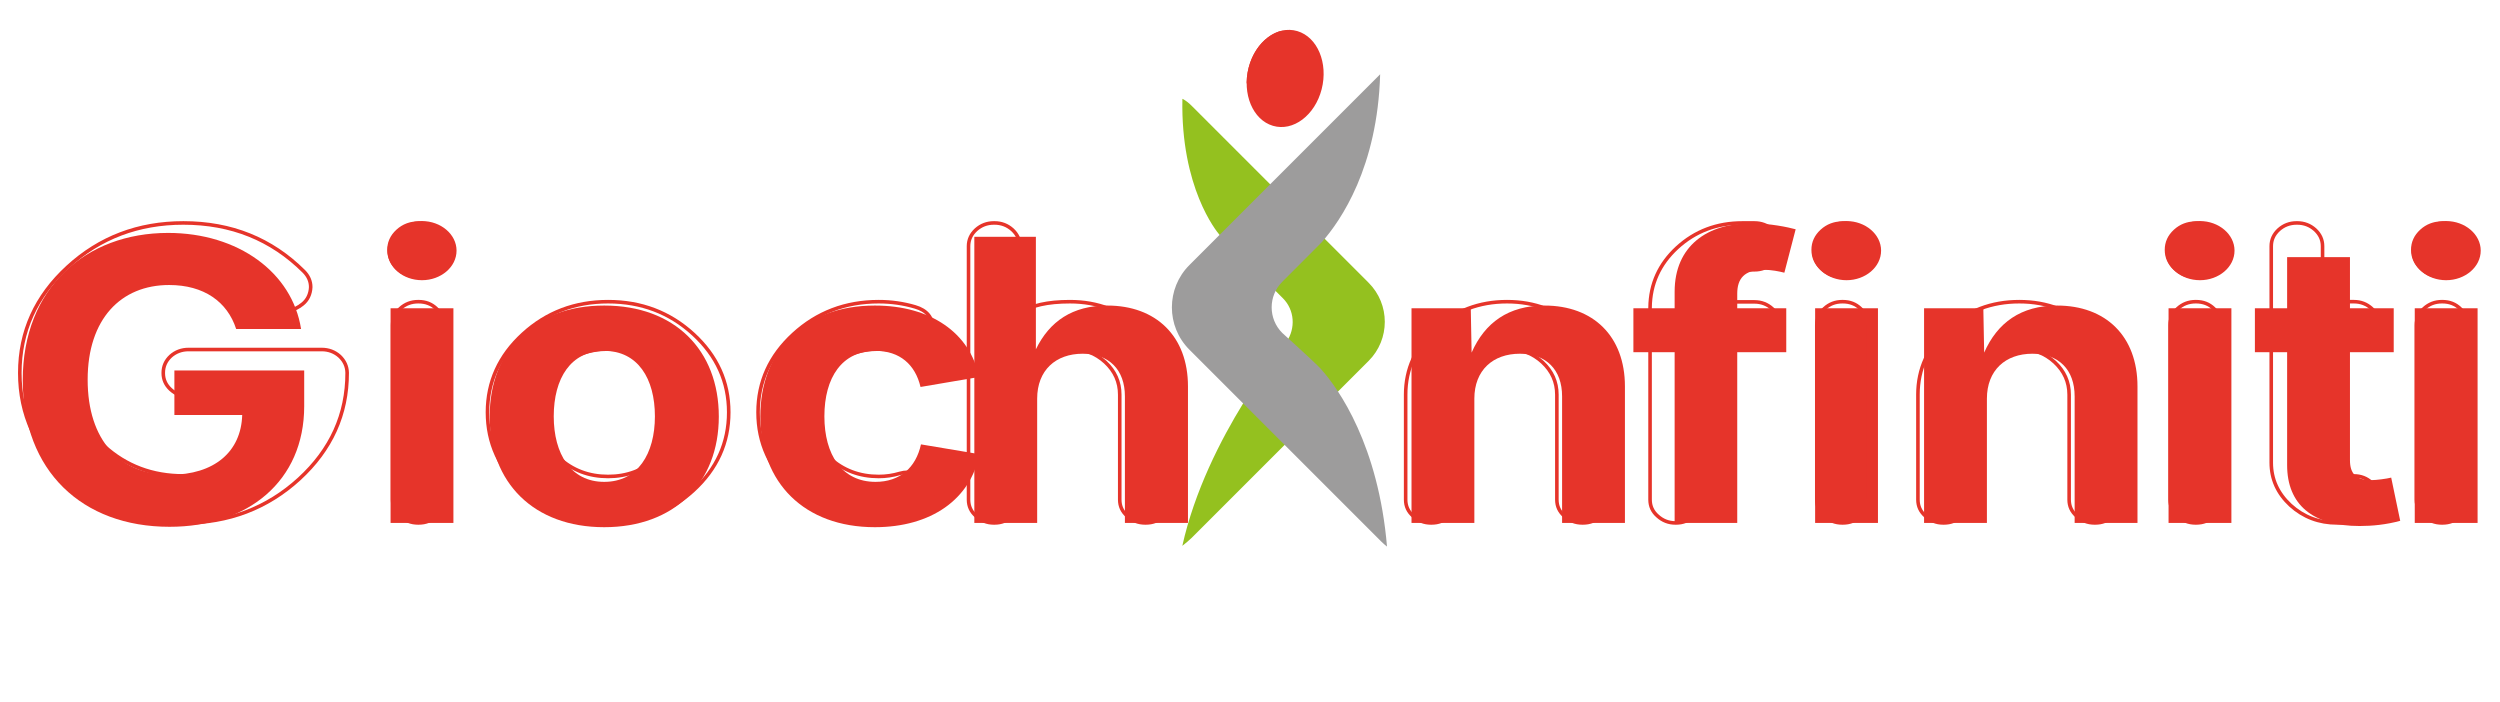
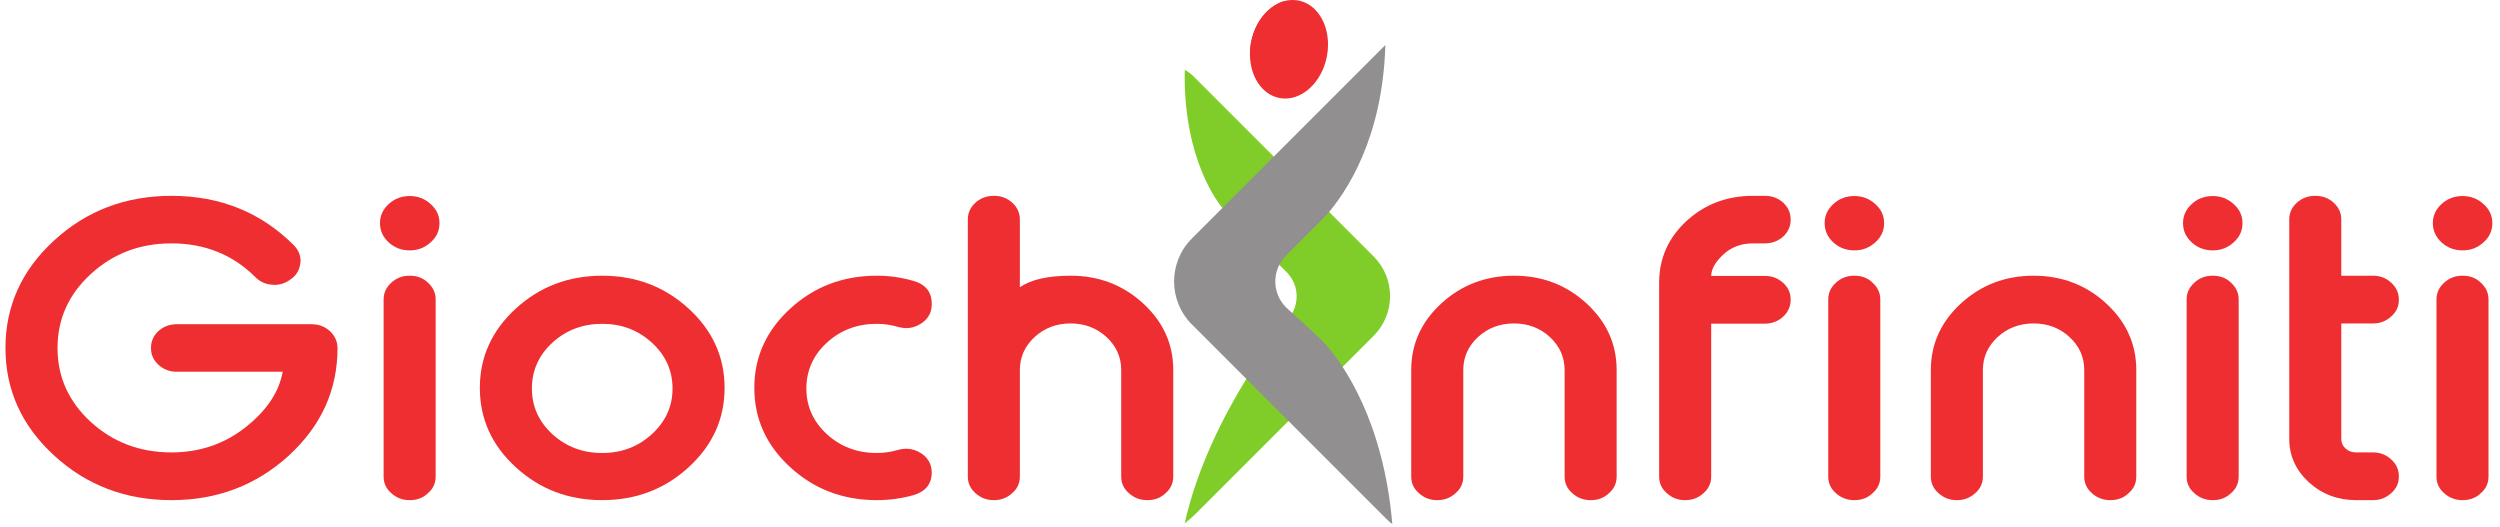
- <svg xmlns="http://www.w3.org/2000/svg" xmlns:xlink="http://www.w3.org/1999/xlink" width="698.1" height="195.87" viewBox="80.5 220.98 698.1 195.87">
+ <svg xmlns="http://www.w3.org/2000/svg" width="686.4" height="144.45" viewBox="0 0 686.4 144.45">
  <defs>
-     <g>
-       <g id="glyph-0-0">
-         <path d="M 46.484 1.078 C 68.359 1.078 84.094 -11.641 84.094 -32.609 L 84.094 -42.578 L 47.844 -42.578 L 47.844 -30.141 L 66.781 -30.141 C 66.484 -19.891 59 -13.453 46.609 -13.453 C 32.625 -13.453 23.625 -23.062 23.625 -40 C 23.625 -56.953 32.922 -66.438 46.375 -66.438 C 56.078 -66.438 62.625 -61.781 65.094 -54.156 L 83.219 -54.156 C 80.766 -69.922 65.672 -80.984 46.078 -80.984 C 23.156 -80.984 5.5 -65.75 5.5 -39.844 C 5.5 -14.594 22.047 1.078 46.484 1.078 Z M 46.484 1.078 " />
-       </g>
-       <g id="glyph-0-1">
-         <path d="M 7.484 0 L 25.031 0 L 25.031 -59.953 L 7.484 -59.953 Z M 16.25 -67.781 C 21.516 -67.781 25.906 -71.438 25.906 -76.047 C 25.906 -80.594 21.516 -84.297 16.25 -84.297 C 10.938 -84.297 6.609 -80.594 6.609 -76.047 C 6.609 -71.438 10.938 -67.781 16.25 -67.781 Z M 16.25 -67.781 " />
-       </g>
-       <g id="glyph-0-2">
-         <path d="M 36.719 1.188 C 56.375 1.188 68.719 -11.266 68.719 -29.703 C 68.719 -48.266 56.375 -60.703 36.719 -60.703 C 17.016 -60.703 4.734 -48.266 4.734 -29.703 C 4.734 -11.266 17.016 1.188 36.719 1.188 Z M 36.719 -11.469 C 27.375 -11.469 22.625 -19.312 22.625 -29.766 C 22.625 -40.375 27.375 -48.047 36.719 -48.047 C 46.078 -48.047 50.875 -40.328 50.875 -29.766 C 50.875 -19.312 46.078 -11.469 36.719 -11.469 Z M 36.719 -11.469 " />
-       </g>
-       <g id="glyph-0-3">
-         <path d="M 36.719 1.188 C 52.391 1.188 63.453 -6.594 65.906 -19.203 L 49.594 -21.938 C 48.188 -15.438 43.688 -11.469 36.906 -11.469 C 27.547 -11.469 22.625 -19.031 22.625 -29.766 C 22.625 -40.594 27.547 -48.047 36.906 -48.047 C 43.688 -48.047 48.016 -44.188 49.469 -37.969 L 65.797 -40.75 C 63.328 -53.094 52.219 -60.703 36.719 -60.703 C 17.016 -60.703 4.734 -48.266 4.734 -29.703 C 4.734 -11.266 17.016 1.188 36.719 1.188 Z M 36.719 1.188 " />
-       </g>
-       <g id="glyph-0-4">
-         <path d="M 25.031 -34.703 C 25.031 -42.641 30.234 -47.25 37.719 -47.25 C 45.094 -47.25 49.531 -42.797 49.531 -35.344 L 49.531 0 L 67.141 0 L 67.141 -38.125 C 67.141 -52.172 58.188 -60.703 44.625 -60.703 C 34.906 -60.703 28.484 -56.312 24.672 -48.484 L 24.672 -79.906 L 7.484 -79.906 L 7.484 0 L 25.031 0 Z M 25.031 -34.703 " />
-       </g>
-       <g id="glyph-0-5">
-         <path d="M 25.031 -34.703 C 25.031 -42.641 30.234 -47.25 37.719 -47.25 C 45.094 -47.25 49.531 -42.797 49.531 -35.344 L 49.531 0 L 67.078 0 L 67.078 -38.125 C 67.078 -52.172 58.188 -60.703 44.625 -60.703 C 34.562 -60.703 27.953 -55.938 24.266 -47.562 L 24.031 -59.953 L 7.484 -59.953 L 7.484 0 L 25.031 0 Z M 25.031 -34.703 " />
-       </g>
-       <g id="glyph-0-6">
-         <path d="M 43.859 -59.953 L 30.172 -59.953 L 30.172 -64.031 C 30.172 -68.219 32.156 -70.688 37.484 -70.688 C 39.766 -70.688 41.875 -70.25 43.328 -69.875 L 46.484 -82 C 44.328 -82.578 39.422 -83.656 33.922 -83.656 C 21.812 -83.656 12.688 -77.328 12.688 -64.562 L 12.688 -59.953 L 1.172 -59.953 L 1.172 -47.672 L 12.688 -47.672 L 12.688 0 L 30.172 0 L 30.172 -47.672 L 43.859 -47.672 Z M 43.859 -59.953 " />
-       </g>
-       <g id="glyph-0-7">
-         <path d="M 39.938 -59.953 L 27.719 -59.953 L 27.719 -74.219 L 10.172 -74.219 L 10.172 -59.953 L 1.172 -59.953 L 1.172 -47.672 L 10.172 -47.672 L 10.172 -16.141 C 10.172 -5.141 17.312 0.859 30.406 0.859 C 33.922 0.859 37.844 0.484 41.75 -0.594 L 39.234 -12.656 C 37.953 -12.328 35.031 -11.953 33.688 -11.953 C 29.422 -11.953 27.719 -13.734 27.719 -17.531 L 27.719 -47.672 L 39.938 -47.672 Z M 39.938 -59.953 " />
-       </g>
-       <g id="glyph-1-0">
- </g>
-     </g>
    <clipPath id="clip-0">
-       <path clip-rule="nonzero" d="M 428 229 L 449 229 L 449 252 L 428 252 Z M 428 229 " />
+       <path clip-rule="nonzero" d="M 343 0 L 364 0 L 364 23 L 343 23 Z M 343 0 " />
    </clipPath>
    <clipPath id="clip-1">
-       <path clip-rule="nonzero" d="M 429.168 239.879 C 427.293 247.184 430.332 254.453 435.961 256.113 C 441.594 257.777 447.68 253.203 449.562 245.902 C 451.434 238.594 448.395 231.328 442.766 229.66 C 441.988 229.43 441.195 229.32 440.41 229.32 C 435.527 229.32 430.793 233.59 429.168 239.879 " />
+       <path clip-rule="nonzero" d="M 364.074 16.535 C 365.941 9.246 362.91 2 357.297 0.336 C 351.68 -1.32 345.613 3.242 343.734 10.523 C 341.867 17.812 344.898 25.066 350.512 26.719 C 356.125 28.379 362.199 23.816 364.074 16.535 Z M 364.074 16.535 " />
+     </clipPath>
+     <clipPath id="clip-2">
+       <path clip-rule="nonzero" d="M 325 19 L 382 19 L 382 143.902 L 325 143.902 Z M 325 19 " />
+     </clipPath>
+     <clipPath id="clip-3">
+       <path clip-rule="nonzero" d="M 322 12 L 383 12 L 383 143.902 L 322 143.902 Z M 322 12 " />
+     </clipPath>
+     <clipPath id="clip-4">
+       <path clip-rule="nonzero" d="M 1.004 53 L 93 53 L 93 138 L 1.004 138 Z M 1.004 53 " />
+     </clipPath>
+     <clipPath id="clip-5">
+       <path clip-rule="nonzero" d="M 1.004 39 L 107 39 L 107 143.902 L 1.004 143.902 Z M 1.004 39 " />
+     </clipPath>
+     <clipPath id="clip-6">
+       <path clip-rule="nonzero" d="M 90 39 L 135 39 L 135 143.902 L 90 143.902 Z M 90 39 " />
+     </clipPath>
+     <clipPath id="clip-7">
+       <path clip-rule="nonzero" d="M 117 61 L 214 61 L 214 143.902 L 117 143.902 Z M 117 61 " />
+     </clipPath>
+     <clipPath id="clip-8">
+       <path clip-rule="nonzero" d="M 193 61 L 270 61 L 270 143.902 L 193 143.902 Z M 193 61 " />
+     </clipPath>
+     <clipPath id="clip-9">
+       <path clip-rule="nonzero" d="M 251 39 L 337 39 L 337 143.902 L 251 143.902 Z M 251 39 " />
+     </clipPath>
+     <clipPath id="clip-10">
+       <path clip-rule="nonzero" d="M 373 61 L 458 61 L 458 143.902 L 373 143.902 Z M 373 61 " />
+     </clipPath>
+     <clipPath id="clip-11">
+       <path clip-rule="nonzero" d="M 441 39 L 506 39 L 506 143.902 L 441 143.902 Z M 441 39 " />
+     </clipPath>
+     <clipPath id="clip-12">
+       <path clip-rule="nonzero" d="M 486 39 L 532 39 L 532 143.902 L 486 143.902 Z M 486 39 " />
+     </clipPath>
+     <clipPath id="clip-13">
+       <path clip-rule="nonzero" d="M 516 61 L 601 61 L 601 143.902 L 516 143.902 Z M 516 61 " />
+     </clipPath>
+     <clipPath id="clip-14">
+       <path clip-rule="nonzero" d="M 585 39 L 630 39 L 630 143.902 L 585 143.902 Z M 585 39 " />
+     </clipPath>
+     <clipPath id="clip-15">
+       <path clip-rule="nonzero" d="M 614 39 L 673 39 L 673 143.902 L 614 143.902 Z M 614 39 " />
+     </clipPath>
+     <clipPath id="clip-16">
+       <path clip-rule="nonzero" d="M 667 53 L 684.801 53 L 684.801 138 L 667 138 Z M 667 53 " />
+     </clipPath>
+     <clipPath id="clip-17">
+       <path clip-rule="nonzero" d="M 653 39 L 684.801 39 L 684.801 143.902 L 653 143.902 Z M 653 39 " />
    </clipPath>
  </defs>
-   <path fill-rule="nonzero" fill="rgb(90.196%, 20.392%, 16.47%)" fill-opacity="1" d="M 449.559 245.902 C 451.434 238.594 448.395 231.328 442.766 229.664 C 437.137 227.996 431.055 232.574 429.168 239.879 C 427.297 247.184 430.332 254.453 435.961 256.113 C 441.594 257.777 447.68 253.203 449.559 245.902 " />
+   <path fill-rule="nonzero" fill="rgb(93.59%, 17.928%, 19.734%)" fill-opacity="1" d="M 364.074 16.535 C 365.941 9.246 362.91 2 357.297 0.336 C 351.68 -1.32 345.613 3.242 343.734 10.523 C 341.867 17.812 344.898 25.066 350.512 26.719 C 356.125 28.379 362.199 23.816 364.074 16.535 " />
  <g clip-path="url(#clip-0)">
    <g clip-path="url(#clip-1)">
-       <path fill-rule="nonzero" fill="rgb(90.196%, 20.392%, 16.47%)" fill-opacity="1" d="M 430.113 235.246 C 433.289 229.938 439.633 227.973 444.281 230.859 C 448.93 233.754 450.121 240.402 446.949 245.707 C 443.773 251.016 437.43 252.984 432.781 250.098 C 428.133 247.207 426.938 240.559 430.113 235.246 " />
+       <path fill-rule="nonzero" fill="rgb(93.59%, 17.928%, 19.734%)" fill-opacity="1" d="M 344.68 5.906 C 347.844 0.613 354.172 -1.348 358.809 1.531 C 363.441 4.418 364.633 11.047 361.469 16.34 C 358.301 21.637 351.973 23.598 347.34 20.719 C 342.699 17.836 341.508 11.203 344.68 5.906 " />
    </g>
  </g>
-   <path fill-rule="nonzero" fill="rgb(58.04%, 75.687%, 12.157%)" fill-opacity="1" d="M 413.234 371.199 C 412.719 371.715 411.215 372.977 410.652 373.402 C 417.473 342.777 439.711 316.477 439.711 316.477 C 442.344 312.672 442.02 307.543 438.738 304.262 L 421.066 286.59 C 420.148 285.523 410.168 273.305 410.672 248.566 C 411.578 249.012 412.441 249.703 413.234 250.496 L 462.668 299.93 C 468.699 305.961 468.699 315.734 462.668 321.766 Z M 413.234 371.199 " />
-   <path fill-rule="nonzero" fill="rgb(61.569%, 61.177%, 61.177%)" fill-opacity="1" d="M 412.637 294.984 L 465.895 241.723 C 465.16 267.633 454.957 282.531 449.582 288.625 L 438.555 299.672 C 434.613 303.613 434.613 310.004 438.555 313.945 C 438.555 313.945 447.707 322.203 449.25 323.906 C 454.434 329.625 465.422 345.461 467.809 373.605 C 467.238 373.168 466.691 372.688 466.172 372.168 L 412.637 318.633 C 406.105 312.102 406.105 301.512 412.637 294.984 " />
-   <g fill="rgb(90.196%, 20.392%, 16.47%)" fill-opacity="1">
-     <use xlink:href="#glyph-0-0" x="81.352" y="367.005" />
-     <use xlink:href="#glyph-0-1" x="182.08" y="367.005" />
-     <use xlink:href="#glyph-0-2" x="212.502" y="367.005" />
-     <use xlink:href="#glyph-0-3" x="288.077" y="367.005" />
-     <use xlink:href="#glyph-0-4" x="345.088" y="367.005" />
+   <g clip-path="url(#clip-2)">
+     <path fill-rule="nonzero" fill="rgb(50%, 79.999%, 15.685%)" fill-opacity="1" d="M 327.844 141.504 C 327.328 142.016 325.828 143.273 325.266 143.699 C 332.07 113.152 354.25 86.926 354.25 86.926 C 356.875 83.129 356.555 78.016 353.277 74.738 L 335.656 57.117 C 334.738 56.051 324.785 43.867 325.285 19.191 C 326.191 19.637 327.051 20.324 327.844 21.117 L 377.148 70.418 C 383.16 76.434 383.16 86.184 377.148 92.199 L 327.844 141.504 " />
  </g>
-   <path fill="none" stroke-width="1" stroke-linecap="butt" stroke-linejoin="miter" stroke="rgb(90.196%, 20.392%, 16.47%)" stroke-opacity="1" stroke-miterlimit="10" d="M 0.002 0.001 C -12.607 0.001 -23.381 -4.097 -32.321 -12.294 C -41.257 -20.491 -45.727 -30.37 -45.727 -41.934 C -45.727 -53.495 -41.257 -63.373 -32.321 -71.57 C -23.381 -79.767 -12.607 -83.866 0.002 -83.866 C 12.606 -83.866 23.4 -79.767 32.379 -71.57 C 41.315 -63.373 45.785 -53.495 45.785 -41.934 L 45.785 -41.88 C 45.746 -40.088 45.042 -38.551 43.677 -37.261 C 42.273 -36.009 40.596 -35.384 38.644 -35.384 L 1.464 -35.384 C -0.487 -35.384 -2.169 -36.009 -3.573 -37.261 C -4.938 -38.551 -5.622 -40.088 -5.622 -41.88 L -5.622 -41.985 C -5.622 -43.776 -4.938 -45.298 -3.573 -46.553 C -2.169 -47.84 -0.487 -48.485 1.464 -48.485 L 30.682 -48.485 C 29.665 -54.105 26.251 -59.204 20.435 -63.788 C 14.577 -68.403 7.768 -70.714 0.002 -70.714 C -8.665 -70.714 -16.064 -67.921 -22.188 -62.337 C -28.32 -56.717 -31.383 -49.916 -31.383 -41.934 C -31.383 -33.952 -28.32 -27.151 -22.188 -21.532 C -16.064 -15.912 -8.665 -13.1 0.002 -13.1 C 9.212 -13.1 16.92 -16.197 23.126 -22.388 C 24.378 -23.643 25.879 -24.34 27.635 -24.484 C 27.909 -24.52 28.183 -24.535 28.457 -24.535 C 29.9 -24.535 31.264 -24.109 32.555 -23.248 L 32.672 -23.143 C 34.311 -22.103 35.265 -20.601 35.539 -18.63 C 35.578 -18.415 35.598 -18.184 35.598 -17.934 C 35.598 -16.287 34.952 -14.821 33.666 -13.53 C 24.608 -4.512 13.388 0.001 0.002 0.001 Z M 0.002 0.001 " transform="matrix(0.998838, 0, 0, -0.998838, 131.7054, 283.2355)" />
-   <path fill="none" stroke-width="1" stroke-linecap="butt" stroke-linejoin="miter" stroke="rgb(90.196%, 20.392%, 16.47%)" stroke-opacity="1" stroke-miterlimit="10" d="M 0.002 0.001 C -1.954 0.001 -3.631 -0.644 -5.035 -1.935 C -6.439 -3.222 -7.143 -4.762 -7.143 -6.55 L -7.143 -55.356 C -7.143 -57.183 -6.439 -58.704 -5.035 -59.92 C -3.631 -61.207 -1.954 -61.852 0.002 -61.852 L 0.115 -61.852 C 2.11 -61.852 3.768 -61.207 5.094 -59.92 C 6.498 -58.704 7.201 -57.183 7.201 -55.356 L 7.201 -6.55 C 7.201 -4.762 6.498 -3.222 5.094 -1.935 C 3.768 -0.644 2.11 0.001 0.115 0.001 Z M 5.798 9.183 C 7.436 10.615 8.254 12.382 8.254 14.498 C 8.254 16.571 7.436 18.327 5.798 19.758 C 4.194 21.225 2.282 21.96 0.06 21.96 C -2.208 21.96 -4.14 21.225 -5.739 19.758 C -7.339 18.292 -8.141 16.536 -8.141 14.498 C -8.141 12.422 -7.339 10.65 -5.739 9.183 C -4.14 7.713 -2.208 6.982 0.06 6.982 C 2.282 6.982 4.194 7.713 5.798 9.183 Z M 5.798 9.183 " transform="matrix(0.998838, 0, 0, -0.998838, 197.2639, 305.2236)" />
-   <path fill="none" stroke-width="1" stroke-linecap="butt" stroke-linejoin="miter" stroke="rgb(90.196%, 20.392%, 16.47%)" stroke-opacity="1" stroke-miterlimit="10" d="M 0.001 0 C 3.786 -3.473 5.679 -7.677 5.679 -12.616 C 5.679 -17.52 3.786 -21.709 0.001 -25.182 C -3.789 -28.654 -8.353 -30.391 -13.703 -30.391 C -19.088 -30.391 -23.675 -28.654 -27.461 -25.182 C -31.207 -21.709 -33.081 -17.52 -33.081 -12.616 C -33.081 -7.677 -31.207 -3.473 -27.461 0 C -23.675 3.473 -19.088 5.209 -13.703 5.209 C -8.353 5.209 -3.789 3.473 0.001 0 Z M -37.531 9.398 C -44.129 3.348 -47.425 -3.938 -47.425 -12.456 C -47.425 -20.977 -44.129 -28.259 -37.531 -34.309 C -30.934 -40.359 -22.991 -43.382 -13.703 -43.382 C -4.411 -43.382 3.532 -40.359 10.13 -34.309 C 16.723 -28.259 20.024 -20.977 20.024 -12.456 C 20.024 -3.938 16.723 3.348 10.13 9.398 C 3.532 15.444 -4.411 18.471 -13.703 18.471 C -22.991 18.471 -30.934 15.444 -37.531 9.398 Z M -37.531 9.398 " transform="matrix(0.998838, 0, 0, -0.998838, 263.9915, 323.6719)" />
-   <path fill="none" stroke-width="1" stroke-linecap="butt" stroke-linejoin="miter" stroke="rgb(90.196%, 20.392%, 16.47%)" stroke-opacity="1" stroke-miterlimit="10" d="M 0.002 0.001 C -9.29 0.001 -17.233 -3.026 -23.831 -9.072 C -30.428 -15.122 -33.725 -22.408 -33.725 -30.926 C -33.725 -39.447 -30.428 -46.729 -23.831 -52.779 C -17.233 -58.829 -9.29 -61.852 0.002 -61.852 C 3.514 -61.852 6.908 -61.387 10.189 -60.46 C 13.506 -59.455 15.164 -57.378 15.164 -54.23 C 15.164 -52.009 14.21 -50.257 12.293 -48.966 C 10.968 -48.11 9.583 -47.679 8.14 -47.679 C 7.397 -47.679 6.654 -47.785 5.915 -48 C 3.999 -48.575 2.028 -48.861 0.002 -48.861 C -5.387 -48.861 -9.975 -47.124 -13.76 -43.651 C -17.507 -40.179 -19.38 -35.99 -19.38 -31.086 C -19.38 -26.147 -17.507 -21.943 -13.76 -18.47 C -9.975 -15.001 -5.387 -13.261 0.002 -13.261 C 2.028 -13.261 3.999 -13.55 5.915 -14.121 C 6.693 -14.336 7.456 -14.442 8.199 -14.442 C 9.603 -14.442 10.968 -14.015 12.293 -13.155 C 14.21 -11.864 15.164 -10.132 15.164 -7.946 L 15.164 -7.68 C 15.164 -4.493 13.506 -2.416 10.189 -1.45 C 6.908 -0.484 3.514 0.001 0.002 0.001 Z M 0.002 0.001 " transform="matrix(0.998838, 0, 0, -0.998838, 325.8654, 305.2236)" />
-   <path fill="none" stroke-width="1" stroke-linecap="butt" stroke-linejoin="miter" stroke="rgb(90.196%, 20.392%, 16.47%)" stroke-opacity="1" stroke-miterlimit="10" d="M 0.001 0.001 C -1.912 0.001 -3.57 -0.625 -4.978 -1.88 C -6.382 -3.167 -7.086 -4.707 -7.086 -6.499 L -7.086 -77.37 C -7.086 -79.196 -6.382 -80.718 -4.978 -81.934 C -3.57 -83.22 -1.912 -83.866 0.001 -83.866 L 0.177 -83.866 C 2.089 -83.866 3.747 -83.22 5.151 -81.934 C 6.559 -80.718 7.259 -79.196 7.259 -77.37 L 7.259 -48 C 7.259 -44.457 8.608 -41.434 11.299 -38.927 C 14.033 -36.42 17.349 -35.169 21.256 -35.169 C 25.12 -35.169 28.417 -36.42 31.15 -38.927 C 33.841 -41.434 35.186 -44.457 35.186 -48 L 35.186 -77.37 C 35.186 -79.196 35.89 -80.718 37.298 -81.934 C 38.702 -83.22 40.38 -83.866 42.331 -83.866 L 42.448 -83.866 C 44.439 -83.866 46.097 -83.22 47.427 -81.934 C 48.831 -80.718 49.535 -79.196 49.535 -77.37 L 49.535 -48 C 49.535 -40.843 46.762 -34.723 41.22 -29.639 C 35.675 -24.555 29.023 -22.013 21.256 -22.013 C 15.006 -22.013 10.345 -23.069 7.259 -25.18 L 7.259 -6.499 C 7.259 -4.707 6.559 -3.167 5.151 -1.88 C 3.747 -0.625 2.089 0.001 0.177 0.001 Z M 0.001 0.001 " transform="matrix(0.998838, 0, 0, -0.998838, 358.0305, 283.2355)" />
-   <g fill="rgb(90.196%, 20.392%, 16.47%)" fill-opacity="1">
-     <use xlink:href="#glyph-1-0" x="413.354" y="367.005" />
+   <g clip-path="url(#clip-3)">
+     <path fill-rule="nonzero" fill="rgb(56.865%, 56.079%, 56.274%)" fill-opacity="1" d="M 327.246 65.484 L 380.363 12.363 C 379.633 38.207 369.457 53.07 364.094 59.145 L 353.098 70.164 C 349.164 74.094 349.164 80.465 353.098 84.398 C 353.098 84.398 362.223 92.637 363.762 94.332 C 368.934 100.035 379.895 115.832 382.273 143.902 C 381.703 143.465 381.16 142.988 380.641 142.469 L 327.246 89.074 C 320.73 82.559 320.73 72 327.246 65.484 " />
  </g>
-   <g fill="rgb(90.196%, 20.392%, 16.47%)" fill-opacity="1">
-     <use xlink:href="#glyph-0-5" x="467.167" y="367.005" />
-     <use xlink:href="#glyph-0-6" x="535.436" y="367.005" />
-     <use xlink:href="#glyph-0-1" x="579.871" y="367.005" />
-     <use xlink:href="#glyph-0-5" x="610.293" y="367.005" />
-     <use xlink:href="#glyph-0-1" x="678.563" y="367.005" />
-     <use xlink:href="#glyph-0-7" x="708.985" y="367.005" />
-     <use xlink:href="#glyph-0-1" x="747.311" y="367.005" />
+   <g clip-path="url(#clip-4)">
+     <path fill-rule="nonzero" fill="rgb(93.59%, 17.928%, 19.734%)" fill-opacity="1" d="M 80.594 67.25 C 81.875 68.531 82.52 69.996 82.52 71.637 C 82.52 71.883 82.5 72.117 82.461 72.332 C 82.188 74.293 81.234 75.789 79.602 76.824 L 79.484 76.93 C 78.203 77.785 76.84 78.215 75.402 78.215 C 75.129 78.215 74.855 78.195 74.586 78.16 C 72.836 78.02 71.34 77.324 70.094 76.074 C 63.91 69.906 56.23 66.82 47.055 66.82 C 38.422 66.82 31.055 69.621 24.949 75.219 C 18.844 80.816 15.793 87.594 15.793 95.543 C 15.793 103.496 18.844 110.273 24.949 115.871 C 31.055 121.434 38.422 124.215 47.055 124.215 C 54.793 124.215 61.578 121.914 67.41 117.312 C 73.203 112.75 76.605 107.668 77.617 102.07 L 48.512 102.07 C 46.566 102.07 44.898 101.43 43.496 100.145 C 42.137 98.895 41.457 97.383 41.457 95.598 L 41.457 95.492 C 41.457 93.707 42.137 92.176 43.496 90.891 C 44.898 89.645 46.566 89.02 48.512 89.02 L 85.551 89.02 C 87.496 89.02 89.168 89.645 90.566 90.891 C 91.93 92.176 92.629 93.707 92.668 95.492 L 92.668 95.543 C 92.668 107.062 88.215 116.906 79.309 125.07 C 70.367 133.234 59.613 137.316 47.055 137.316 C 34.496 137.316 23.762 133.234 14.859 125.07 C 5.953 116.906 1.5 107.062 1.5 95.543 C 1.5 84.027 5.953 74.184 14.859 66.02 C 23.762 57.855 34.496 53.77 47.055 53.77 C 60.391 53.77 71.57 58.262 80.594 67.25 " />
  </g>
-   <path fill="none" stroke-width="1" stroke-linecap="butt" stroke-linejoin="miter" stroke="rgb(90.196%, 20.392%, 16.47%)" stroke-opacity="1" stroke-miterlimit="10" d="M 0 0 C 0 3.544 1.345 6.567 4.04 9.074 C 6.77 11.58 10.09 12.832 13.993 12.832 C 17.857 12.832 21.154 11.58 23.887 9.074 C 26.582 6.567 27.927 3.544 27.927 0 L 27.927 -29.37 C 27.927 -31.196 28.631 -32.717 30.035 -33.933 C 31.439 -35.22 33.121 -35.865 35.072 -35.865 L 35.189 -35.865 C 37.18 -35.865 38.838 -35.22 40.164 -33.933 C 41.572 -32.717 42.272 -31.196 42.272 -29.37 L 42.272 0 C 42.272 7.157 39.499 13.282 33.958 18.362 C 28.416 23.446 21.76 25.988 13.993 25.988 C 6.187 25.988 -0.489 23.446 -6.03 18.362 C -11.576 13.282 -14.345 7.157 -14.345 0 L -14.345 -29.37 C -14.345 -31.196 -13.645 -32.717 -12.237 -33.933 C -10.833 -35.22 -9.175 -35.865 -7.262 -35.865 L -7.086 -35.865 C -5.174 -35.865 -3.516 -35.22 -2.108 -33.933 C -0.704 -32.717 0 -31.196 0 -29.37 Z M 0 0 " transform="matrix(0.998838, 0, 0, -0.998838, 487.3436, 331.1802)" />
-   <path fill="none" stroke-width="1" stroke-linecap="butt" stroke-linejoin="miter" stroke="rgb(90.196%, 20.392%, 16.47%)" stroke-opacity="1" stroke-miterlimit="10" d="M 0 0.001 C -7.145 0.001 -13.23 -2.31 -18.267 -6.925 C -23.226 -11.508 -25.745 -17.073 -25.819 -23.624 L -25.819 -77.37 C -25.819 -79.196 -25.119 -80.718 -23.715 -81.934 C -22.307 -83.22 -20.649 -83.866 -18.737 -83.866 L -18.561 -83.866 C -16.648 -83.866 -14.99 -83.22 -13.582 -81.934 C -12.178 -80.718 -11.474 -79.196 -11.474 -77.37 L -11.474 -35.223 L 3.336 -35.223 C 5.287 -35.223 6.965 -34.578 8.373 -33.287 C 9.738 -32.001 10.422 -30.46 10.422 -28.673 L 10.422 -28.563 C 10.422 -26.772 9.738 -25.255 8.373 -23.999 C 6.965 -22.713 5.287 -22.067 3.336 -22.067 L -11.474 -22.067 C -11.439 -20.171 -10.324 -18.204 -8.138 -16.162 C -5.913 -14.121 -3.203 -13.1 0 -13.1 L 3.336 -13.1 C 5.287 -13.1 6.965 -12.474 8.373 -11.223 C 9.738 -9.932 10.422 -8.395 10.422 -6.604 L 10.422 -6.499 C 10.422 -4.707 9.738 -3.167 8.373 -1.88 C 6.965 -0.625 5.287 0.001 3.336 0.001 Z M 0 0.001 " transform="matrix(0.998838, 0, 0, -0.998838, 567.0546, 283.2355)" />
-   <path fill="none" stroke-width="1" stroke-linecap="butt" stroke-linejoin="miter" stroke="rgb(90.196%, 20.392%, 16.47%)" stroke-opacity="1" stroke-miterlimit="10" d="M -0.001 0.001 C -1.952 0.001 -3.63 -0.644 -5.034 -1.935 C -6.442 -3.222 -7.142 -4.762 -7.142 -6.55 L -7.142 -55.356 C -7.142 -57.183 -6.442 -58.704 -5.034 -59.92 C -3.63 -61.207 -1.952 -61.852 -0.001 -61.852 L 0.117 -61.852 C 2.107 -61.852 3.765 -61.207 5.095 -59.92 C 6.499 -58.704 7.203 -57.183 7.203 -55.356 L 7.203 -6.55 C 7.203 -4.762 6.499 -3.222 5.095 -1.935 C 3.765 -0.644 2.107 0.001 0.117 0.001 Z M 5.795 9.183 C 7.438 10.615 8.255 12.382 8.255 14.498 C 8.255 16.571 7.438 18.327 5.795 19.758 C 4.196 21.225 2.283 21.96 0.058 21.96 C -2.206 21.96 -4.138 21.225 -5.738 19.758 C -7.337 18.292 -8.139 16.536 -8.139 14.498 C -8.139 12.422 -7.337 10.65 -5.738 9.183 C -4.138 7.713 -2.206 6.982 0.058 6.982 C 2.283 6.982 4.196 7.713 5.795 9.183 Z M 5.795 9.183 " transform="matrix(0.998838, 0, 0, -0.998838, 594.9499, 305.2236)" />
-   <path fill="none" stroke-width="1" stroke-linecap="butt" stroke-linejoin="miter" stroke="rgb(90.196%, 20.392%, 16.47%)" stroke-opacity="1" stroke-miterlimit="10" d="M -0.001 0 C -0.001 3.544 1.349 6.567 4.039 9.074 C 6.769 11.58 10.089 12.832 13.992 12.832 C 17.856 12.832 21.157 11.58 23.887 9.074 C 26.581 6.567 27.926 3.544 27.926 0 L 27.926 -29.37 C 27.926 -31.196 28.63 -32.717 30.034 -33.933 C 31.438 -35.22 33.12 -35.865 35.071 -35.865 L 35.189 -35.865 C 37.179 -35.865 38.838 -35.22 40.163 -33.933 C 41.571 -32.717 42.271 -31.196 42.271 -29.37 L 42.271 0 C 42.271 7.157 39.502 13.282 33.961 18.362 C 28.415 23.446 21.759 25.988 13.992 25.988 C 6.186 25.988 -0.489 23.446 -6.031 18.362 C -11.573 13.282 -14.345 7.157 -14.345 0 L -14.345 -29.37 C -14.345 -31.196 -13.641 -32.717 -12.237 -33.933 C -10.833 -35.22 -9.175 -35.865 -7.263 -35.865 L -7.087 -35.865 C -5.174 -35.865 -3.512 -35.22 -2.108 -33.933 C -0.704 -32.717 -0.001 -31.196 -0.001 -29.37 Z M -0.001 0 " transform="matrix(0.998838, 0, 0, -0.998838, 630.3911, 331.1802)" />
-   <path fill="none" stroke-width="1" stroke-linecap="butt" stroke-linejoin="miter" stroke="rgb(90.196%, 20.392%, 16.47%)" stroke-opacity="1" stroke-miterlimit="10" d="M 0.001 0.001 C -1.951 0.001 -3.628 -0.644 -5.036 -1.935 C -6.44 -3.222 -7.144 -4.762 -7.144 -6.55 L -7.144 -55.356 C -7.144 -57.183 -6.44 -58.704 -5.036 -59.92 C -3.628 -61.207 -1.951 -61.852 0.001 -61.852 L 0.118 -61.852 C 2.109 -61.852 3.767 -61.207 5.097 -59.92 C 6.5 -58.704 7.201 -57.183 7.201 -55.356 L 7.201 -6.55 C 7.201 -4.762 6.5 -3.222 5.097 -1.935 C 3.767 -0.644 2.109 0.001 0.118 0.001 Z M 5.797 9.183 C 7.435 10.615 8.256 12.382 8.256 14.498 C 8.256 16.571 7.435 18.327 5.797 19.758 C 4.197 21.225 2.285 21.96 0.059 21.96 C -2.205 21.96 -4.137 21.225 -5.736 19.758 C -7.34 18.292 -8.138 16.536 -8.138 14.498 C -8.138 12.422 -7.34 10.65 -5.736 9.183 C -4.137 7.713 -2.205 6.982 0.059 6.982 C 2.285 6.982 4.197 7.713 5.797 9.183 Z M 5.797 9.183 " transform="matrix(0.998838, 0, 0, -0.998838, 693.6086, 305.2236)" />
-   <path fill="none" stroke-width="1" stroke-linecap="butt" stroke-linejoin="miter" stroke="rgb(90.196%, 20.392%, 16.47%)" stroke-opacity="1" stroke-miterlimit="10" d="M -0.001 0.001 C -1.913 0.001 -3.571 -0.625 -4.975 -1.88 C -6.383 -3.167 -7.083 -4.707 -7.083 -6.499 L -7.083 -67.006 C -7.083 -71.625 -5.288 -75.598 -1.698 -78.926 C 1.931 -82.219 6.284 -83.866 11.356 -83.866 L 16.041 -83.866 C 17.954 -83.866 19.616 -83.22 21.02 -81.934 C 22.424 -80.718 23.128 -79.196 23.128 -77.37 L 23.128 -77.26 C 23.128 -75.473 22.424 -73.932 21.02 -72.646 C 19.616 -71.355 17.954 -70.714 16.041 -70.714 L 11.356 -70.714 C 10.187 -70.714 9.213 -70.354 8.431 -69.638 C 7.649 -68.923 7.262 -68.047 7.262 -67.006 L 7.262 -35.169 L 16.041 -35.169 C 17.954 -35.169 19.616 -34.523 21.02 -33.237 C 22.424 -32.02 23.128 -30.495 23.128 -28.673 L 23.128 -28.563 C 23.128 -26.772 22.424 -25.235 21.02 -23.945 C 19.616 -22.658 17.954 -22.013 16.041 -22.013 L 7.262 -22.013 L 7.262 -6.499 C 7.262 -4.707 6.558 -3.167 5.154 -1.88 C 3.746 -0.625 2.088 0.001 0.175 0.001 Z M -0.001 0.001 " transform="matrix(0.998838, 0, 0, -0.998838, 721.7975, 283.2355)" />
-   <path fill="none" stroke-width="1" stroke-linecap="butt" stroke-linejoin="miter" stroke="rgb(90.196%, 20.392%, 16.47%)" stroke-opacity="1" stroke-miterlimit="10" d="M -0.001 0.001 C -1.953 0.001 -3.631 -0.644 -5.035 -1.935 C -6.438 -3.222 -7.142 -4.762 -7.142 -6.55 L -7.142 -55.356 C -7.142 -57.183 -6.438 -58.704 -5.035 -59.92 C -3.631 -61.207 -1.953 -61.852 -0.001 -61.852 L 0.116 -61.852 C 2.107 -61.852 3.769 -61.207 5.094 -59.92 C 6.498 -58.704 7.202 -57.183 7.202 -55.356 L 7.202 -6.55 C 7.202 -4.762 6.498 -3.222 5.094 -1.935 C 3.769 -0.644 2.107 0.001 0.116 0.001 Z M 5.798 9.183 C 7.437 10.615 8.254 12.382 8.254 14.498 C 8.254 16.571 7.437 18.327 5.798 19.758 C 4.195 21.225 2.283 21.96 0.057 21.96 C -2.203 21.96 -4.139 21.225 -5.738 19.758 C -7.338 18.292 -8.14 16.536 -8.14 14.498 C -8.14 12.422 -7.338 10.65 -5.738 9.183 C -4.139 7.713 -2.203 6.982 0.057 6.982 C 2.283 6.982 4.195 7.713 5.798 9.183 Z M 5.798 9.183 " transform="matrix(0.998838, 0, 0, -0.998838, 762.3841, 305.2236)" />
+   <g clip-path="url(#clip-5)">
+ 
+ </g>
+   <path fill-rule="nonzero" fill="rgb(93.59%, 17.928%, 19.734%)" fill-opacity="1" d="M 112.559 75.699 C 114.539 75.699 116.191 76.34 117.516 77.625 C 118.914 78.91 119.617 80.441 119.617 82.227 L 119.617 130.848 C 119.617 132.664 118.914 134.18 117.516 135.395 C 116.191 136.676 114.539 137.316 112.559 137.316 L 112.441 137.316 C 110.496 137.316 108.824 136.676 107.426 135.395 C 106.023 134.18 105.324 132.664 105.324 130.848 L 105.324 82.227 C 105.324 80.441 106.023 78.91 107.426 77.625 C 108.824 76.34 110.496 75.699 112.441 75.699 Z M 112.5 68.746 C 110.242 68.746 108.32 68.016 106.727 66.555 C 105.129 65.09 104.332 63.328 104.332 61.258 C 104.332 59.227 105.129 57.48 106.727 56.016 C 108.32 54.555 110.242 53.824 112.5 53.824 C 114.715 53.824 116.621 54.555 118.215 56.016 C 119.848 57.441 120.664 59.191 120.664 61.258 C 120.664 63.363 119.848 65.129 118.215 66.555 C 116.621 68.016 114.715 68.746 112.5 68.746 " />
+   <g clip-path="url(#clip-6)">
+ 
+ </g>
+   <path fill-rule="nonzero" fill="rgb(93.59%, 17.928%, 19.734%)" fill-opacity="1" d="M 165.344 88.91 C 159.977 88.91 155.406 90.641 151.637 94.102 C 147.902 97.559 146.039 101.75 146.039 106.672 C 146.039 111.555 147.902 115.727 151.637 119.188 C 155.406 122.645 159.977 124.375 165.344 124.375 C 170.672 124.375 175.219 122.645 178.992 119.188 C 182.766 115.727 184.652 111.555 184.652 106.672 C 184.652 101.75 182.766 97.559 178.992 94.102 C 175.219 90.641 170.672 88.91 165.344 88.91 Z M 165.344 75.699 C 174.598 75.699 182.512 78.715 189.082 84.738 C 195.656 90.766 198.941 98.023 198.941 106.508 C 198.941 114.996 195.656 122.254 189.082 128.277 C 182.512 134.305 174.598 137.316 165.344 137.316 C 156.09 137.316 148.176 134.305 141.605 128.277 C 135.031 122.254 131.746 114.996 131.746 106.508 C 131.746 98.023 135.031 90.766 141.605 84.738 C 148.176 78.715 156.09 75.699 165.344 75.699 " />
+   <g clip-path="url(#clip-7)">
+ 
+ </g>
+   <path fill-rule="nonzero" fill="rgb(93.59%, 17.928%, 19.734%)" fill-opacity="1" d="M 250.852 77.145 C 254.156 78.105 255.812 80.176 255.812 83.348 L 255.812 83.617 C 255.812 85.793 254.855 87.52 252.953 88.805 C 251.629 89.66 250.27 90.09 248.871 90.09 C 248.129 90.09 247.371 89.98 246.594 89.77 C 244.688 89.199 242.727 88.91 240.703 88.91 C 235.336 88.91 230.77 90.641 226.996 94.102 C 223.262 97.559 221.398 101.75 221.398 106.672 C 221.398 111.555 223.262 115.727 226.996 119.188 C 230.77 122.645 235.336 124.375 240.703 124.375 C 242.727 124.375 244.688 124.09 246.594 123.52 C 247.332 123.305 248.07 123.199 248.812 123.199 C 250.25 123.199 251.629 123.625 252.953 124.48 C 254.855 125.766 255.812 127.512 255.812 129.723 C 255.812 132.863 254.156 134.93 250.852 135.93 C 247.586 136.855 244.203 137.316 240.703 137.316 C 231.449 137.316 223.535 134.305 216.965 128.277 C 210.395 122.254 207.105 114.996 207.105 106.508 C 207.105 98.023 210.395 90.766 216.965 84.738 C 223.535 78.715 231.449 75.699 240.703 75.699 C 244.203 75.699 247.586 76.18 250.852 77.145 " />
+   <g clip-path="url(#clip-8)">
+ 
+ </g>
+   <path fill-rule="nonzero" fill="rgb(93.59%, 17.928%, 19.734%)" fill-opacity="1" d="M 272.961 53.77 C 274.863 53.77 276.516 54.395 277.918 55.641 C 279.316 56.926 280.016 58.461 280.016 60.242 L 280.016 78.855 C 283.086 76.754 287.734 75.699 293.957 75.699 C 301.695 75.699 308.324 78.234 313.848 83.297 C 319.367 88.359 322.129 94.457 322.129 101.59 L 322.129 130.848 C 322.129 132.664 321.43 134.18 320.031 135.395 C 318.707 136.676 317.055 137.316 315.07 137.316 L 314.953 137.316 C 313.012 137.316 311.34 136.676 309.938 135.395 C 308.539 134.18 307.84 132.664 307.84 130.848 L 307.84 101.59 C 307.84 98.059 306.496 95.047 303.816 92.551 C 301.094 90.055 297.809 88.805 293.957 88.805 C 290.066 88.805 286.762 90.055 284.043 92.551 C 281.359 95.047 280.016 98.059 280.016 101.59 L 280.016 130.848 C 280.016 132.664 279.316 134.18 277.918 135.395 C 276.516 136.676 274.863 137.316 272.961 137.316 L 272.785 137.316 C 270.879 137.316 269.227 136.676 267.824 135.395 C 266.426 134.18 265.727 132.664 265.727 130.848 L 265.727 60.242 C 265.727 58.461 266.426 56.926 267.824 55.641 C 269.227 54.395 270.879 53.77 272.785 53.77 L 272.961 53.77 " />
+   <g clip-path="url(#clip-9)">
+ 
+ </g>
+   <path fill-rule="nonzero" fill="rgb(93.59%, 17.928%, 19.734%)" fill-opacity="1" d="M 401.758 130.848 C 401.758 132.664 401.055 134.18 399.656 135.395 C 398.258 136.676 396.602 137.316 394.699 137.316 L 394.523 137.316 C 392.617 137.316 390.965 136.676 389.566 135.395 C 388.164 134.18 387.465 132.664 387.465 130.848 L 387.465 101.59 C 387.465 94.457 390.227 88.359 395.746 83.297 C 401.27 78.234 407.918 75.699 415.695 75.699 C 423.434 75.699 430.062 78.234 435.586 83.297 C 441.105 88.359 443.867 94.457 443.867 101.59 L 443.867 130.848 C 443.867 132.664 443.168 134.18 441.77 135.395 C 440.445 136.676 438.793 137.316 436.812 137.316 L 436.695 137.316 C 434.75 137.316 433.078 136.676 431.68 135.395 C 430.277 134.18 429.578 132.664 429.578 130.848 L 429.578 101.59 C 429.578 98.059 428.234 95.047 425.555 92.551 C 422.832 90.055 419.547 88.805 415.695 88.805 C 411.809 88.805 408.504 90.055 405.781 92.551 C 403.098 95.047 401.758 98.059 401.758 101.59 L 401.758 130.848 " />
+   <g clip-path="url(#clip-10)">
+ 
+ </g>
+   <path fill-rule="nonzero" fill="rgb(93.59%, 17.928%, 19.734%)" fill-opacity="1" d="M 484.582 53.77 C 486.523 53.77 488.199 54.395 489.598 55.641 C 490.957 56.926 491.641 58.461 491.641 60.242 L 491.641 60.348 C 491.641 62.133 490.957 63.664 489.598 64.949 C 488.199 66.195 486.523 66.82 484.582 66.82 L 481.258 66.82 C 478.07 66.82 475.367 67.836 473.148 69.871 C 470.973 71.902 469.863 73.863 469.824 75.754 L 484.582 75.754 C 486.523 75.754 488.199 76.395 489.598 77.68 C 490.957 78.926 491.641 80.441 491.641 82.227 L 491.641 82.332 C 491.641 84.117 490.957 85.648 489.598 86.934 C 488.199 88.215 486.523 88.859 484.582 88.859 L 469.824 88.859 L 469.824 130.848 C 469.824 132.664 469.125 134.18 467.727 135.395 C 466.324 136.676 464.672 137.316 462.766 137.316 L 462.594 137.316 C 460.688 137.316 459.035 136.676 457.633 135.395 C 456.234 134.18 455.535 132.664 455.535 130.848 L 455.535 77.305 C 455.613 70.777 458.121 65.234 463.059 60.668 C 468.074 56.07 474.141 53.77 481.258 53.77 L 484.582 53.77 " />
+   <g clip-path="url(#clip-11)">
+ 
+ </g>
+   <path fill-rule="nonzero" fill="rgb(93.59%, 17.928%, 19.734%)" fill-opacity="1" d="M 509.195 75.699 C 511.18 75.699 512.832 76.34 514.152 77.625 C 515.555 78.91 516.254 80.441 516.254 82.227 L 516.254 130.848 C 516.254 132.664 515.555 134.18 514.152 135.395 C 512.832 136.676 511.18 137.316 509.195 137.316 L 509.078 137.316 C 507.137 137.316 505.465 136.676 504.062 135.395 C 502.664 134.18 501.965 132.664 501.965 130.848 L 501.965 82.227 C 501.965 80.441 502.664 78.91 504.062 77.625 C 505.465 76.34 507.137 75.699 509.078 75.699 Z M 509.137 68.746 C 506.883 68.746 504.957 68.016 503.363 66.555 C 501.77 65.09 500.973 63.328 500.973 61.258 C 500.973 59.227 501.77 57.48 503.363 56.016 C 504.957 54.555 506.883 53.824 509.137 53.824 C 511.355 53.824 513.258 54.555 514.855 56.016 C 516.488 57.441 517.305 59.191 517.305 61.258 C 517.305 63.363 516.488 65.129 514.855 66.555 C 513.258 68.016 511.355 68.746 509.137 68.746 " />
+   <g clip-path="url(#clip-12)">
+ 
+ </g>
+   <path fill-rule="nonzero" fill="rgb(93.59%, 17.928%, 19.734%)" fill-opacity="1" d="M 544.426 130.848 C 544.426 132.664 543.727 134.18 542.328 135.395 C 540.926 136.676 539.273 137.316 537.367 137.316 L 537.195 137.316 C 535.289 137.316 533.637 136.676 532.234 135.395 C 530.836 134.18 530.137 132.664 530.137 130.848 L 530.137 101.59 C 530.137 94.457 532.898 88.359 538.418 83.297 C 543.941 78.234 550.59 75.699 558.367 75.699 C 566.105 75.699 572.734 78.234 578.258 83.297 C 583.777 88.359 586.539 94.457 586.539 101.59 L 586.539 130.848 C 586.539 132.664 585.84 134.18 584.441 135.395 C 583.117 136.676 581.465 137.316 579.48 137.316 L 579.363 137.316 C 577.422 137.316 575.75 136.676 574.348 135.395 C 572.949 134.18 572.25 132.664 572.25 130.848 L 572.25 101.59 C 572.25 98.059 570.906 95.047 568.223 92.551 C 565.5 90.055 562.219 88.805 558.367 88.805 C 554.48 88.805 551.172 90.055 548.449 92.551 C 545.77 95.047 544.426 98.059 544.426 101.59 L 544.426 130.848 " />
+   <g clip-path="url(#clip-13)">
+ 
+ </g>
+   <path fill-rule="nonzero" fill="rgb(93.59%, 17.928%, 19.734%)" fill-opacity="1" d="M 607.594 75.699 C 609.578 75.699 611.23 76.34 612.555 77.625 C 613.953 78.91 614.652 80.441 614.652 82.227 L 614.652 130.848 C 614.652 132.664 613.953 134.18 612.555 135.395 C 611.23 136.676 609.578 137.316 607.594 137.316 L 607.477 137.316 C 605.531 137.316 603.863 136.676 602.461 135.395 C 601.062 134.18 600.363 132.664 600.363 130.848 L 600.363 82.227 C 600.363 80.441 601.062 78.91 602.461 77.625 C 603.863 76.34 605.531 75.699 607.477 75.699 Z M 607.535 68.746 C 605.281 68.746 603.355 68.016 601.762 66.555 C 600.168 65.09 599.371 63.328 599.371 61.258 C 599.371 59.227 600.168 57.48 601.762 56.016 C 603.355 54.555 605.281 53.824 607.535 53.824 C 609.754 53.824 611.656 54.555 613.254 56.016 C 614.887 57.441 615.703 59.191 615.703 61.258 C 615.703 63.363 614.887 65.129 613.254 66.555 C 611.656 68.016 609.754 68.746 607.535 68.746 " />
+   <g clip-path="url(#clip-14)">
+ 
+ </g>
+   <path fill-rule="nonzero" fill="rgb(93.59%, 17.928%, 19.734%)" fill-opacity="1" d="M 635.77 53.77 C 637.672 53.77 639.324 54.395 640.727 55.641 C 642.125 56.926 642.824 58.461 642.824 60.242 L 642.824 75.699 L 651.574 75.699 C 653.48 75.699 655.133 76.34 656.531 77.625 C 657.934 78.91 658.633 80.441 658.633 82.227 L 658.633 82.332 C 658.633 84.152 657.934 85.668 656.531 86.879 C 655.133 88.164 653.48 88.805 651.574 88.805 L 642.824 88.805 L 642.824 120.523 C 642.824 121.559 643.215 122.43 643.992 123.145 C 644.77 123.859 645.742 124.215 646.906 124.215 L 651.574 124.215 C 653.48 124.215 655.133 124.855 656.531 126.141 C 657.934 127.422 658.633 128.957 658.633 130.738 L 658.633 130.848 C 658.633 132.664 657.934 134.18 656.531 135.395 C 655.133 136.676 653.48 137.316 651.574 137.316 L 646.906 137.316 C 641.852 137.316 637.516 135.68 633.902 132.398 C 630.324 129.082 628.535 125.121 628.535 120.523 L 628.535 60.242 C 628.535 58.461 629.234 56.926 630.633 55.641 C 632.035 54.395 633.688 53.77 635.594 53.77 L 635.77 53.77 " />
+   <g clip-path="url(#clip-15)">
+ 
+ </g>
+   <g clip-path="url(#clip-16)">
+     <path fill-rule="nonzero" fill="rgb(93.59%, 17.928%, 19.734%)" fill-opacity="1" d="M 676.188 75.699 C 678.172 75.699 679.824 76.34 681.148 77.625 C 682.547 78.91 683.246 80.441 683.246 82.227 L 683.246 130.848 C 683.246 132.664 682.547 134.18 681.148 135.395 C 679.824 136.676 678.172 137.316 676.188 137.316 L 676.074 137.316 C 674.129 137.316 672.457 136.676 671.055 135.395 C 669.656 134.18 668.957 132.664 668.957 130.848 L 668.957 82.227 C 668.957 80.441 669.656 78.91 671.055 77.625 C 672.457 76.34 674.129 75.699 676.074 75.699 Z M 676.129 68.746 C 673.875 68.746 671.949 68.016 670.355 66.555 C 668.762 65.09 667.965 63.328 667.965 61.258 C 667.965 59.227 668.762 57.48 670.355 56.016 C 671.949 54.555 673.875 53.824 676.129 53.824 C 678.348 53.824 680.254 54.555 681.848 56.016 C 683.48 57.441 684.297 59.191 684.297 61.258 C 684.297 63.363 683.48 65.129 681.848 66.555 C 680.254 68.016 678.348 68.746 676.129 68.746 " />
+   </g>
+   <g clip-path="url(#clip-17)">
+ 
+ </g>
</svg>
